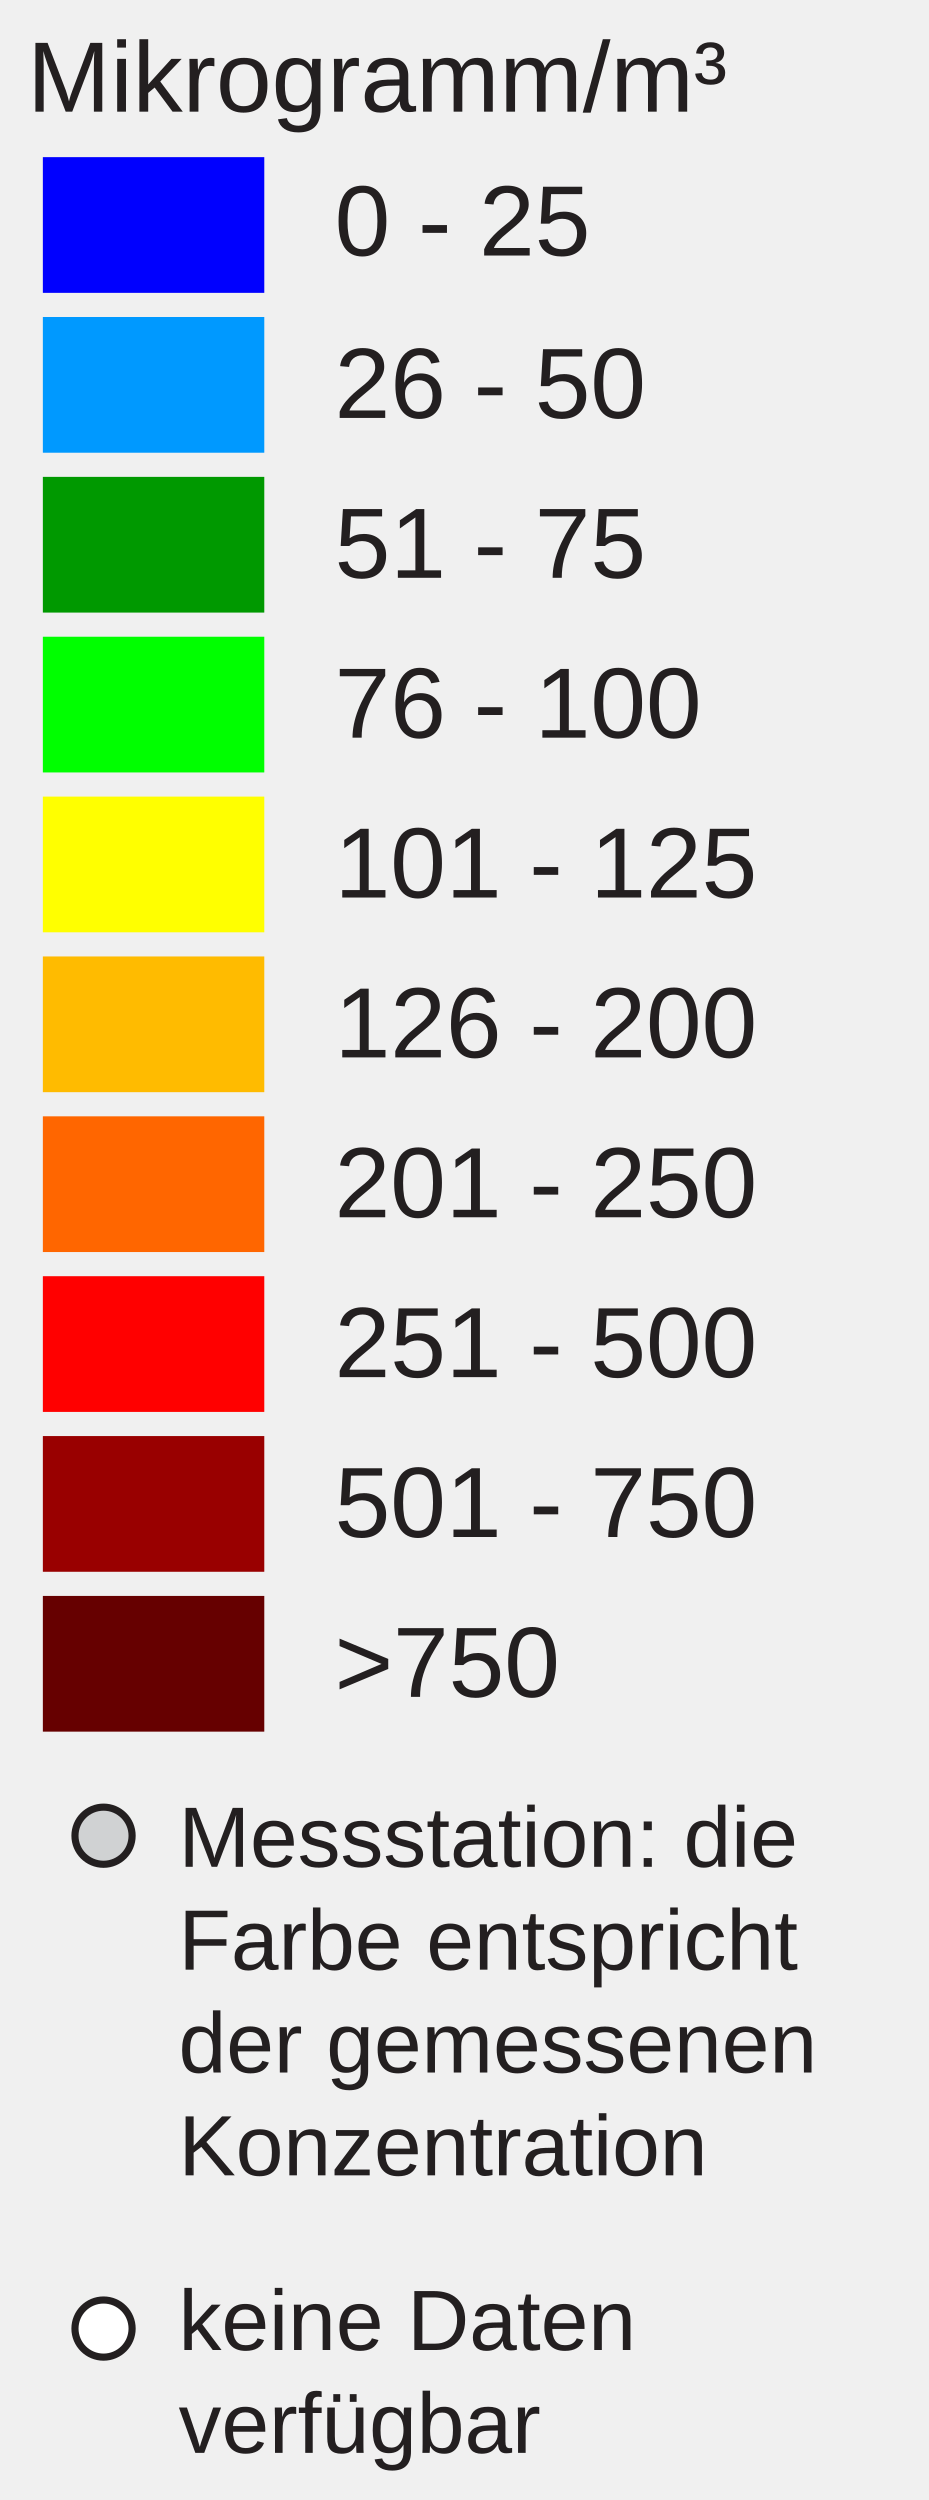
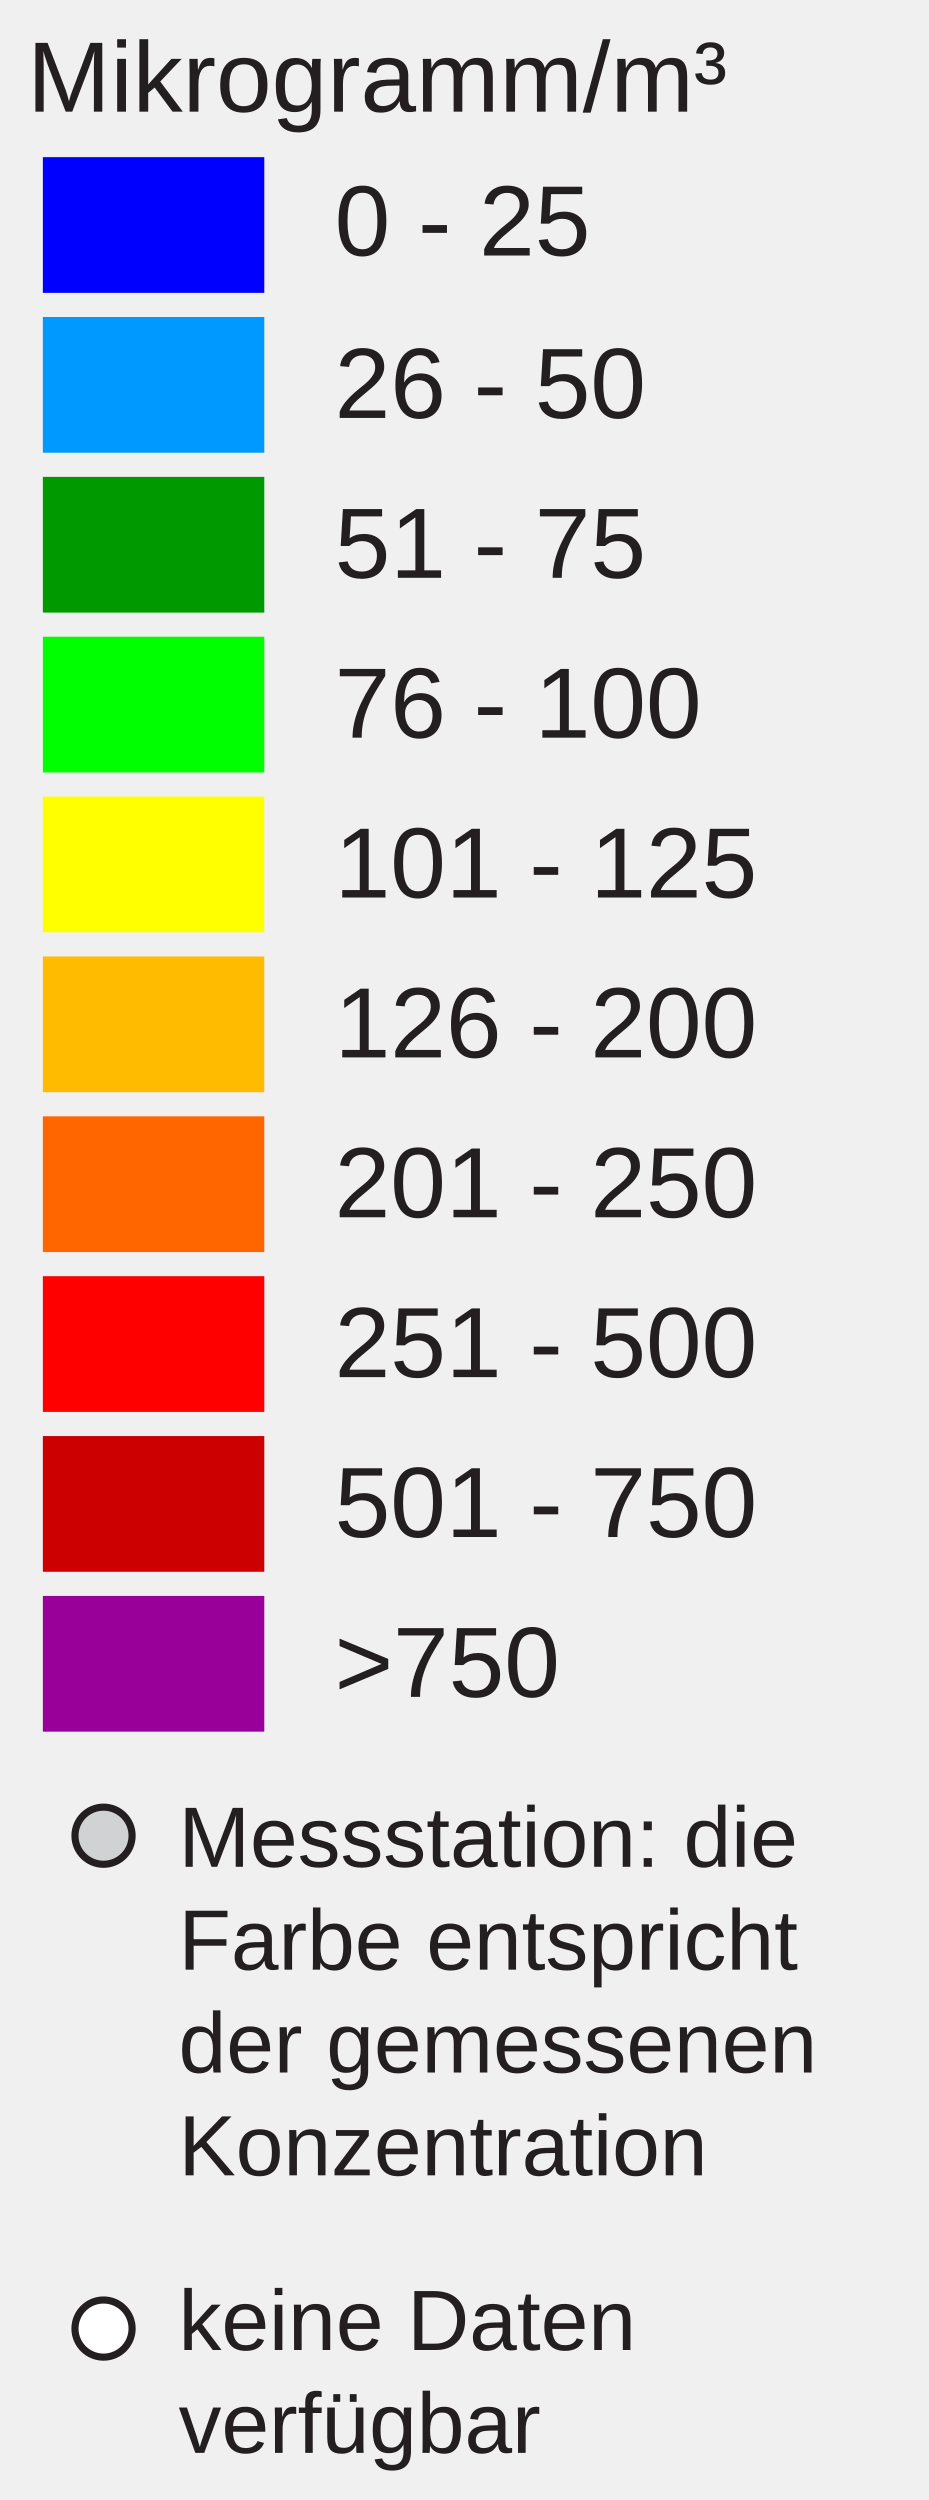
<svg xmlns="http://www.w3.org/2000/svg" version="1.1" id="Layer_1" x="0px" y="0px" width="130px" height="350px" viewBox="0 0 130 350" enable-background="new 0 0 130 350" xml:space="preserve">
  <rect x="6" y="22" fill="#0000FF" width="31" height="19" />
  <rect x="6" y="44.381" fill="#0099FF" width="31" height="19" />
  <rect x="6" y="66.762" fill="#009900" width="31" height="19" />
  <rect x="6" y="89.143" fill="#00FF00" width="31" height="19" />
  <rect x="6" y="111.524" fill="#FFFF00" width="31" height="19" />
  <rect x="6" y="133.905" fill="#FFBB00" width="31" height="19" />
  <rect x="6" y="156.286" fill="#FF6600" width="31" height="19" />
  <rect x="6" y="178.668" fill="#FF0000" width="31" height="19" />
-   <rect x="6" y="201.049" fill="#990000" width="31" height="19" />
-   <rect x="6" y="223.43" fill="#660000" width="31" height="19" />
+   <rect x="6" y="201.049" fill="#CC0000" width="31" height="19" />
+   <rect x="6" y="223.43" fill="#990099" width="31" height="19" />
  <text transform="matrix(1 0 0 1 46.853 35.7705)" fill="#231F20" font-family="Arial" font-size="14">0 - 25</text>
  <text transform="matrix(1 0 0 1 46.853 58.5112)" fill="#231F20" font-family="Arial" font-size="14">26 - 50</text>
  <text transform="matrix(1 0 0 1 46.853 80.8926)" fill="#231F20" font-family="Arial" font-size="14">51 - 75</text>
  <text transform="matrix(1 0 0 1 46.853 103.2734)" fill="#231F20" font-family="Arial" font-size="14">76 - 100</text>
  <text transform="matrix(1 0 0 1 46.853 125.6548)" fill="#231F20" font-family="Arial" font-size="14">101 - 125</text>
  <text transform="matrix(1 0 0 1 46.853 148.0352)" fill="#231F20" font-family="Arial" font-size="14">126 - 200</text>
  <text transform="matrix(1 0 0 1 46.853 170.417)" fill="#231F20" font-family="Arial" font-size="14">201 - 250</text>
  <text transform="matrix(1 0 0 1 46.853 192.7988)" fill="#231F20" font-family="Arial" font-size="14">251 - 500</text>
  <text transform="matrix(1 0 0 1 46.853 215.1797)" fill="#231F20" font-family="Arial" font-size="14">501 - 750</text>
  <text transform="matrix(1 0 0 1 46.853 237.5605)" fill="#231F20" font-family="Arial" font-size="14">&gt;750</text>
  <text font-size="14" font-family="Arial" transform="translate(3.8027 15.631)" fill="#231F20">Mikrogramm/m³</text>
  <circle fill="#D0D2D3" stroke="#231F20" stroke-miterlimit="10" cx="14.495" cy="257" r="4" />
  <circle fill="#FFFFFF" stroke="#231F20" stroke-miterlimit="10" cx="14.495" cy="326" r="4" />
  <text font-size="12" font-family="Arial" transform="translate(25 261.35)" fill="#231F20">Messstation: die</text>
  <text font-size="12" font-family="Arial" transform="translate(25 275.75)" fill="#231F20">Farbe entspricht</text>
  <text font-size="12" font-family="Arial" transform="translate(25 290.15)" fill="#231F20">der gemessenen</text>
  <text font-size="12" font-family="Arial" transform="translate(25 304.55)" fill="#231F20">Konzentration</text>
  <text font-size="12" font-family="Arial" transform="translate(25 329)" fill="#231F20">keine Daten</text>
  <text font-size="12" font-family="Arial" transform="translate(25 343.4)" fill="#231F20">verfügbar</text>
</svg>
